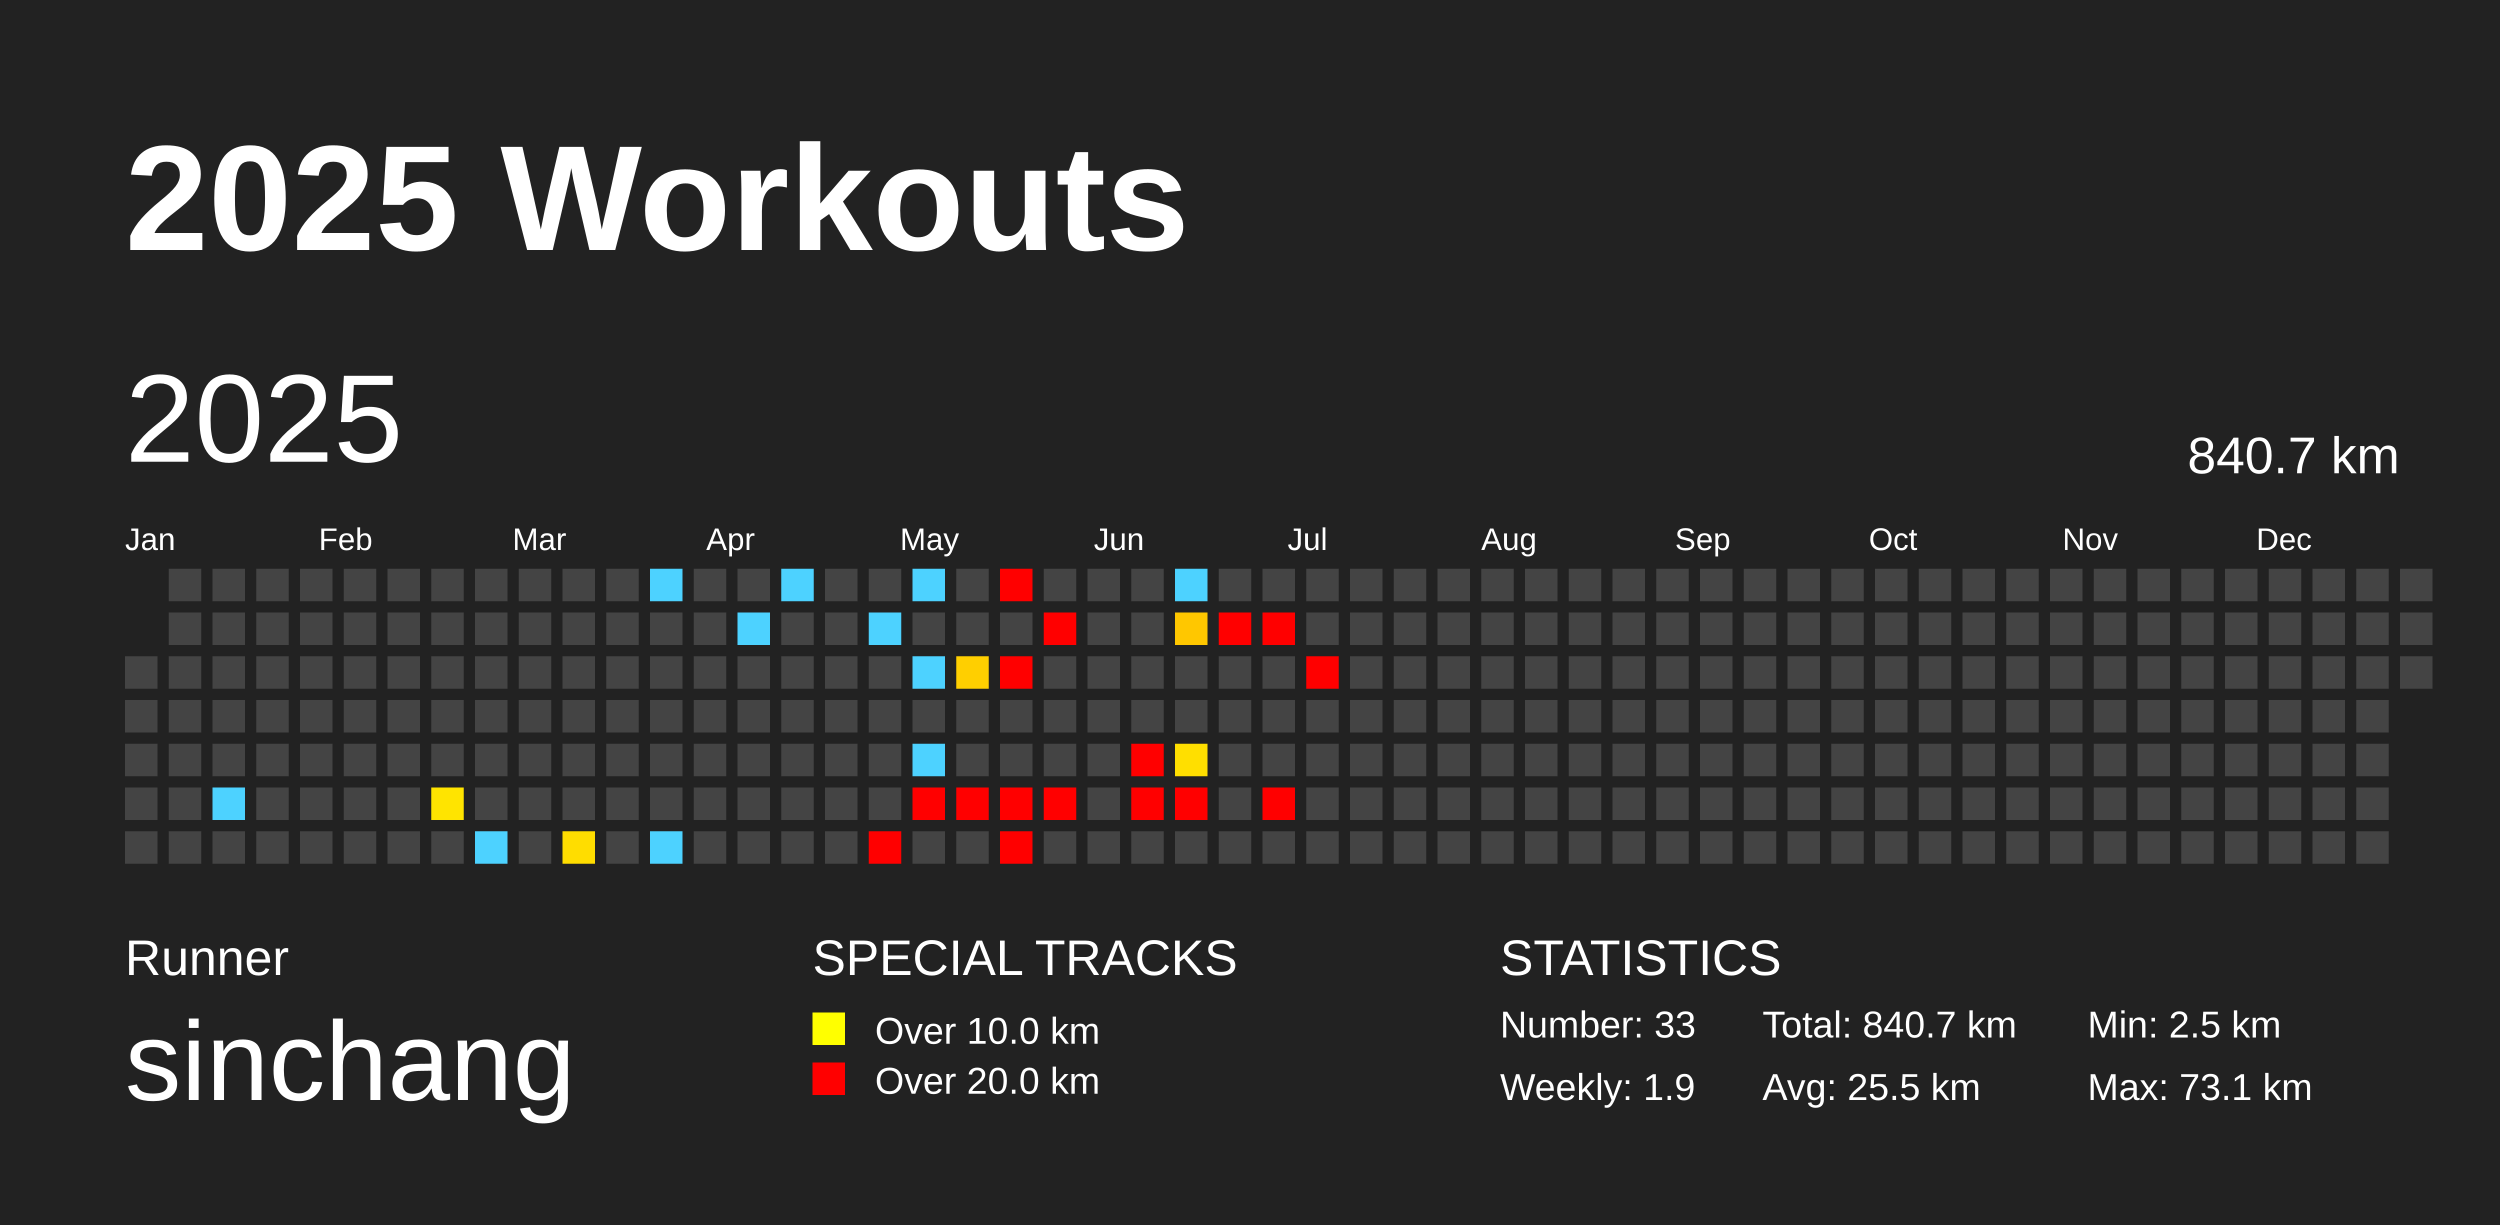
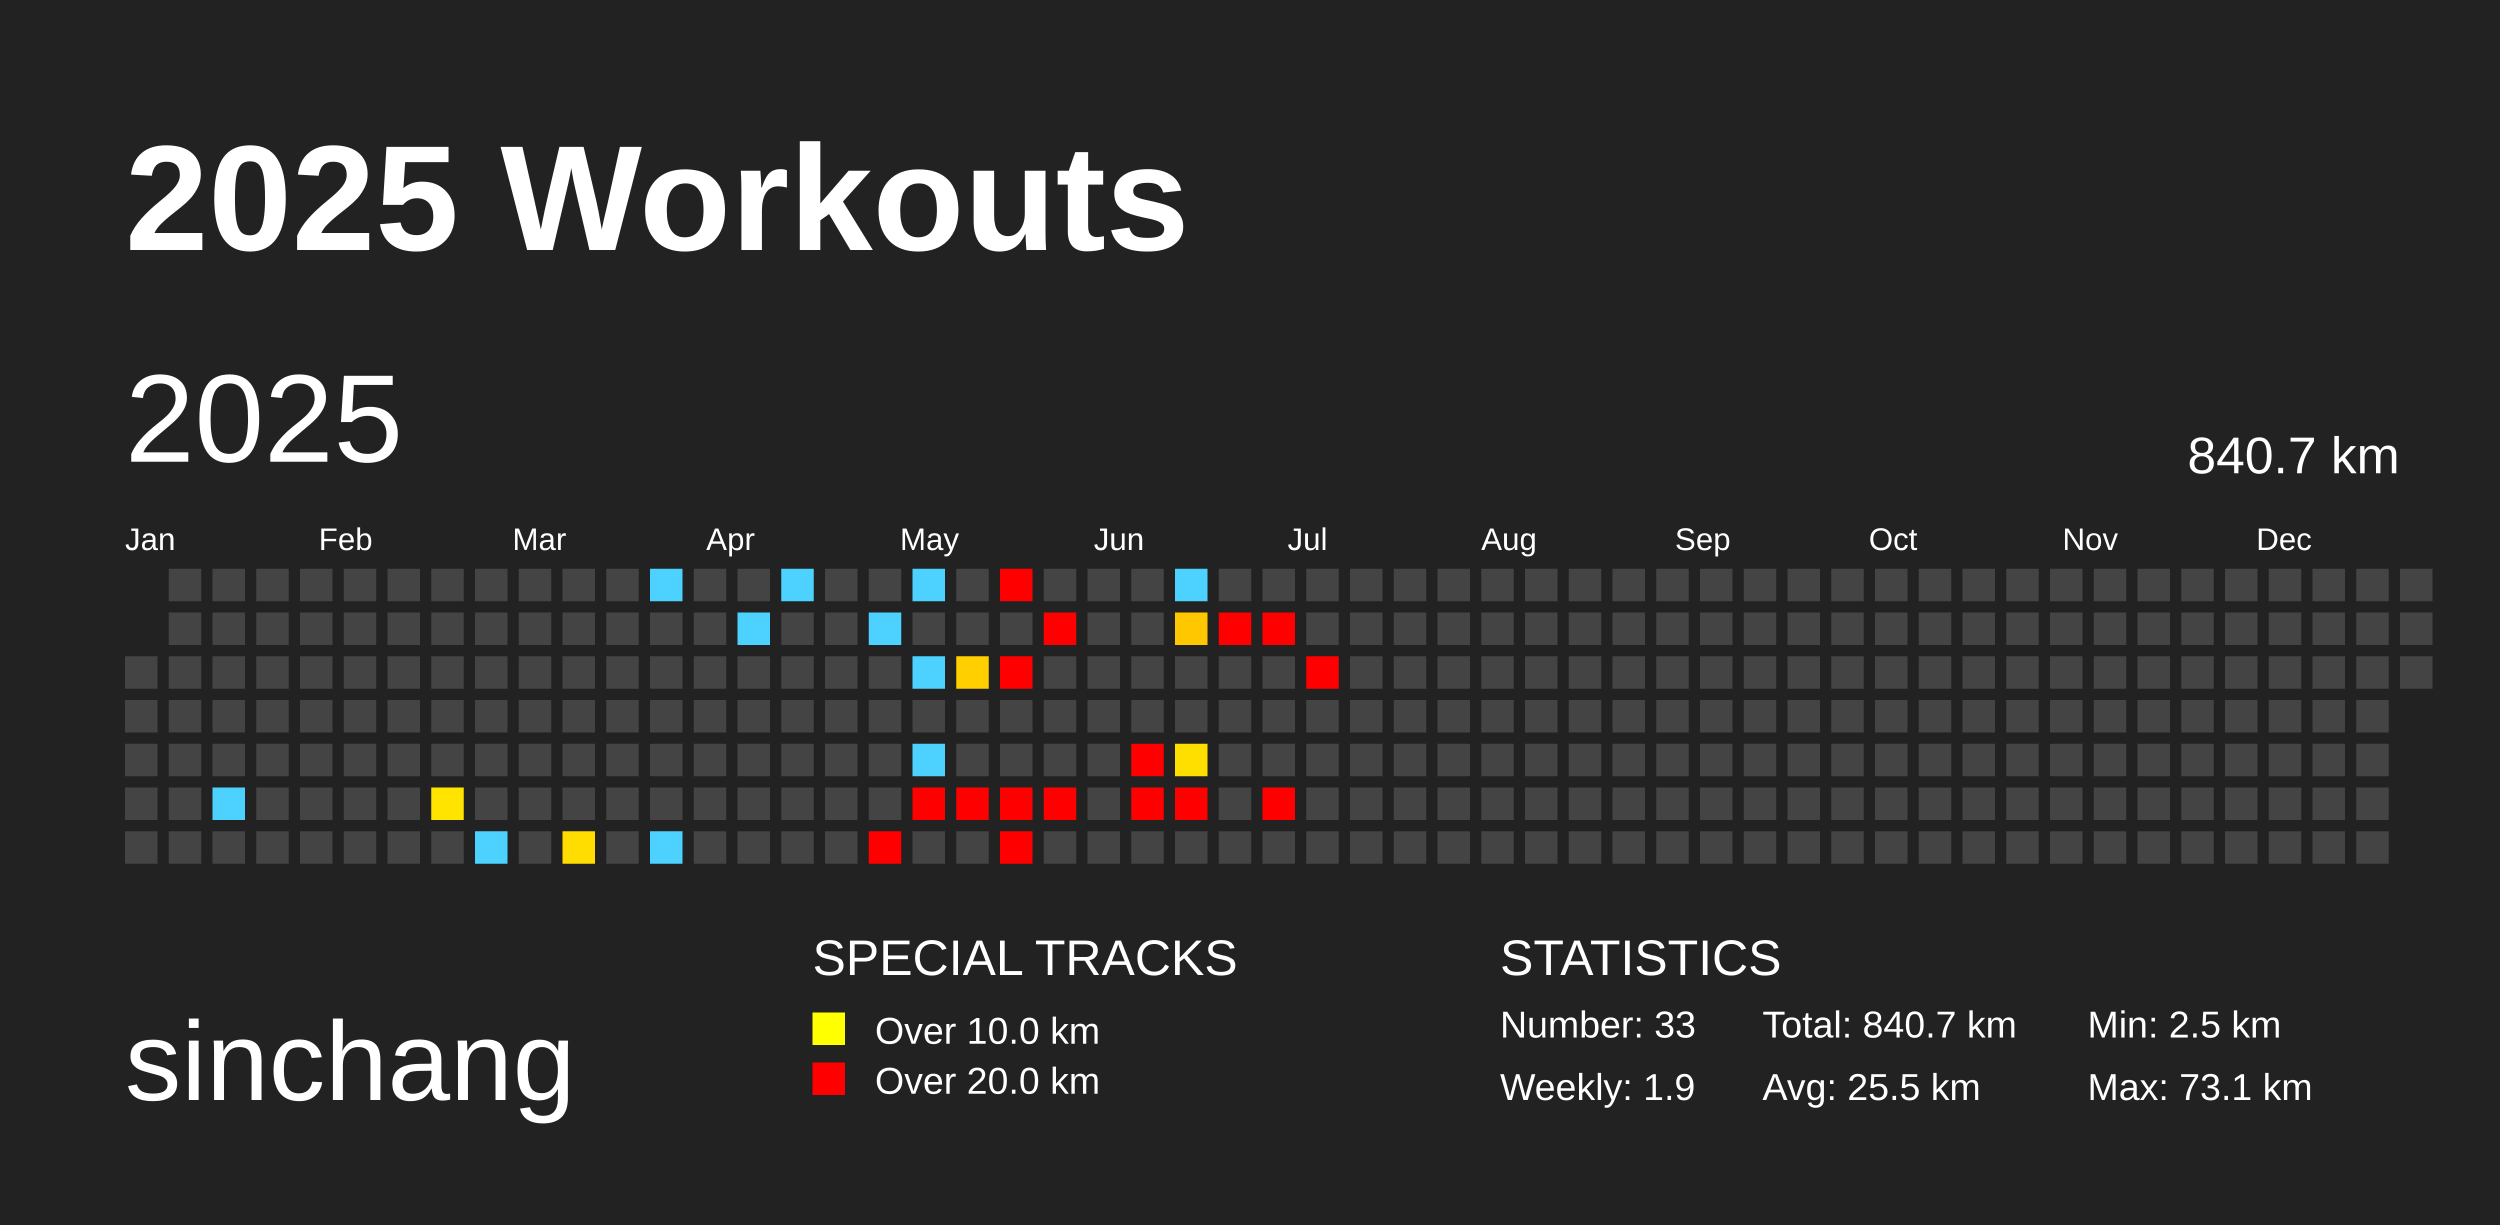
<svg xmlns="http://www.w3.org/2000/svg" baseProfile="full" height="98mm" version="1.1" viewBox="0,0,200,98" width="200mm">
  <defs />
  <rect fill="#222222" height="98" width="200" x="0" y="0" />
  <text fill="#FFFFFF" style="font-size:12px; font-family:Arial; font-weight:bold;" x="10" y="20">2025 Workouts</text>
-   <text fill="#FFFFFF" style="font-size:4px; font-family:Arial" x="10" y="78">Runner</text>
  <text fill="#FFFFFF" style="font-size:9px; font-family:Arial" x="10" y="88">sinchang</text>
  <text fill="#FFFFFF" style="font-size:4px; font-family:Arial" x="65" y="78">SPECIAL TRACKS</text>
  <rect fill="yellow" height="2.6" width="2.6" x="65" y="81" />
  <text fill="#FFFFFF" style="font-size:3px; font-family:Arial" x="70" y="83.5">Over 10.0 km</text>
  <rect fill="red" height="2.6" width="2.6" x="65" y="85" />
  <text fill="#FFFFFF" style="font-size:3px; font-family:Arial" x="70" y="87.5">Over 20.0 km</text>
  <text fill="#FFFFFF" style="font-size:4px; font-family:Arial" x="120" y="78">STATISTICS</text>
  <text fill="#FFFFFF" style="font-size:3px; font-family:Arial" x="120" y="83">Number: 33</text>
  <text fill="#FFFFFF" style="font-size:3px; font-family:Arial" x="120" y="88">Weekly: 1.9</text>
  <text fill="#FFFFFF" style="font-size:3px; font-family:Arial" x="141" y="83">Total: 840.7 km</text>
  <text fill="#FFFFFF" style="font-size:3px; font-family:Arial" x="141" y="88">Avg: 25.5 km</text>
  <text fill="#FFFFFF" style="font-size:3px; font-family:Arial" x="167" y="83">Min: 2.5 km</text>
  <text fill="#FFFFFF" style="font-size:3px; font-family:Arial" x="167" y="88">Max: 73.1 km</text>
  <text dominant-baseline="hanging" fill="#FFFFFF" style="font-size:10.0px; font-family:Arial;" x="10" y="30">2025</text>
  <text dominant-baseline="hanging" fill="#FFFFFF" style="font-size:4.125px; font-family:Arial;" x="175" y="35">840.7 km</text>
  <text fill="#FFFFFF" style="font-size:2.5px; font-family:Arial" x="10.0" y="44">Jan</text>
  <text fill="#FFFFFF" style="font-size:2.5px; font-family:Arial" x="25.5" y="44">Feb</text>
  <text fill="#FFFFFF" style="font-size:2.5px; font-family:Arial" x="41.0" y="44">Mar</text>
  <text fill="#FFFFFF" style="font-size:2.5px; font-family:Arial" x="56.5" y="44">Apr</text>
  <text fill="#FFFFFF" style="font-size:2.5px; font-family:Arial" x="72.0" y="44">May</text>
  <text fill="#FFFFFF" style="font-size:2.5px; font-family:Arial" x="87.5" y="44">Jun</text>
  <text fill="#FFFFFF" style="font-size:2.5px; font-family:Arial" x="103.0" y="44">Jul</text>
  <text fill="#FFFFFF" style="font-size:2.5px; font-family:Arial" x="118.5" y="44">Aug</text>
  <text fill="#FFFFFF" style="font-size:2.5px; font-family:Arial" x="134.0" y="44">Sep</text>
  <text fill="#FFFFFF" style="font-size:2.5px; font-family:Arial" x="149.5" y="44">Oct</text>
  <text fill="#FFFFFF" style="font-size:2.5px; font-family:Arial" x="165.0" y="44">Nov</text>
  <text fill="#FFFFFF" style="font-size:2.5px; font-family:Arial" x="180.5" y="44">Dec</text>
  <rect fill="#444444" height="2.6" width="2.6" x="10.0" y="52.5" />
  <rect fill="#444444" height="2.6" width="2.6" x="10.0" y="56.0" />
  <rect fill="#444444" height="2.6" width="2.6" x="10.0" y="59.5" />
  <rect fill="#444444" height="2.6" width="2.6" x="10.0" y="63.0" />
  <rect fill="#444444" height="2.6" width="2.6" x="10.0" y="66.5" />
  <rect fill="#444444" height="2.6" width="2.6" x="13.5" y="45.5" />
  <rect fill="#444444" height="2.6" width="2.6" x="13.5" y="49.0" />
  <rect fill="#444444" height="2.6" width="2.6" x="13.5" y="52.5" />
  <rect fill="#444444" height="2.6" width="2.6" x="13.5" y="56.0" />
  <rect fill="#444444" height="2.6" width="2.6" x="13.5" y="59.5" />
  <rect fill="#444444" height="2.6" width="2.6" x="13.5" y="63.0" />
  <rect fill="#444444" height="2.6" width="2.6" x="13.5" y="66.5" />
  <rect fill="#444444" height="2.6" width="2.6" x="17.0" y="45.5" />
  <rect fill="#444444" height="2.6" width="2.6" x="17.0" y="49.0" />
  <rect fill="#444444" height="2.6" width="2.6" x="17.0" y="52.5" />
  <rect fill="#444444" height="2.6" width="2.6" x="17.0" y="56.0" />
  <rect fill="#444444" height="2.6" width="2.6" x="17.0" y="59.5" />
  <rect fill="#4dd2ff" height="2.6" width="2.6" x="17.0" y="63.0" />
  <rect fill="#444444" height="2.6" width="2.6" x="17.0" y="66.5" />
  <rect fill="#444444" height="2.6" width="2.6" x="20.5" y="45.5" />
  <rect fill="#444444" height="2.6" width="2.6" x="20.5" y="49.0" />
  <rect fill="#444444" height="2.6" width="2.6" x="20.5" y="52.5" />
  <rect fill="#444444" height="2.6" width="2.6" x="20.5" y="56.0" />
  <rect fill="#444444" height="2.6" width="2.6" x="20.5" y="59.5" />
  <rect fill="#444444" height="2.6" width="2.6" x="20.5" y="63.0" />
  <rect fill="#444444" height="2.6" width="2.6" x="20.5" y="66.5" />
  <rect fill="#444444" height="2.6" width="2.6" x="24.0" y="45.5" />
  <rect fill="#444444" height="2.6" width="2.6" x="24.0" y="49.0" />
  <rect fill="#444444" height="2.6" width="2.6" x="24.0" y="52.5" />
  <rect fill="#444444" height="2.6" width="2.6" x="24.0" y="56.0" />
  <rect fill="#444444" height="2.6" width="2.6" x="24.0" y="59.5" />
  <rect fill="#444444" height="2.6" width="2.6" x="24.0" y="63.0" />
  <rect fill="#444444" height="2.6" width="2.6" x="24.0" y="66.5" />
  <rect fill="#444444" height="2.6" width="2.6" x="27.5" y="45.5" />
  <rect fill="#444444" height="2.6" width="2.6" x="27.5" y="49.0" />
  <rect fill="#444444" height="2.6" width="2.6" x="27.5" y="52.5" />
  <rect fill="#444444" height="2.6" width="2.6" x="27.5" y="56.0" />
  <rect fill="#444444" height="2.6" width="2.6" x="27.5" y="59.5" />
  <rect fill="#444444" height="2.6" width="2.6" x="27.5" y="63.0" />
  <rect fill="#444444" height="2.6" width="2.6" x="27.5" y="66.5" />
  <rect fill="#444444" height="2.6" width="2.6" x="31.0" y="45.5" />
  <rect fill="#444444" height="2.6" width="2.6" x="31.0" y="49.0" />
  <rect fill="#444444" height="2.6" width="2.6" x="31.0" y="52.5" />
  <rect fill="#444444" height="2.6" width="2.6" x="31.0" y="56.0" />
  <rect fill="#444444" height="2.6" width="2.6" x="31.0" y="59.5" />
  <rect fill="#444444" height="2.6" width="2.6" x="31.0" y="63.0" />
  <rect fill="#444444" height="2.6" width="2.6" x="31.0" y="66.5" />
  <rect fill="#444444" height="2.6" width="2.6" x="34.5" y="45.5" />
  <rect fill="#444444" height="2.6" width="2.6" x="34.5" y="49.0" />
  <rect fill="#444444" height="2.6" width="2.6" x="34.5" y="52.5" />
  <rect fill="#444444" height="2.6" width="2.6" x="34.5" y="56.0" />
  <rect fill="#444444" height="2.6" width="2.6" x="34.5" y="59.5" />
  <rect fill="#ffe400" height="2.6" width="2.6" x="34.5" y="63.0" />
  <rect fill="#444444" height="2.6" width="2.6" x="34.5" y="66.5" />
  <rect fill="#444444" height="2.6" width="2.6" x="38.0" y="45.5" />
  <rect fill="#444444" height="2.6" width="2.6" x="38.0" y="49.0" />
  <rect fill="#444444" height="2.6" width="2.6" x="38.0" y="52.5" />
  <rect fill="#444444" height="2.6" width="2.6" x="38.0" y="56.0" />
  <rect fill="#444444" height="2.6" width="2.6" x="38.0" y="59.5" />
  <rect fill="#444444" height="2.6" width="2.6" x="38.0" y="63.0" />
  <rect fill="#4dd2ff" height="2.6" width="2.6" x="38.0" y="66.5" />
  <rect fill="#444444" height="2.6" width="2.6" x="41.5" y="45.5" />
  <rect fill="#444444" height="2.6" width="2.6" x="41.5" y="49.0" />
  <rect fill="#444444" height="2.6" width="2.6" x="41.5" y="52.5" />
  <rect fill="#444444" height="2.6" width="2.6" x="41.5" y="56.0" />
  <rect fill="#444444" height="2.6" width="2.6" x="41.5" y="59.5" />
  <rect fill="#444444" height="2.6" width="2.6" x="41.5" y="63.0" />
  <rect fill="#444444" height="2.6" width="2.6" x="41.5" y="66.5" />
  <rect fill="#444444" height="2.6" width="2.6" x="45.0" y="45.5" />
  <rect fill="#444444" height="2.6" width="2.6" x="45.0" y="49.0" />
  <rect fill="#444444" height="2.6" width="2.6" x="45.0" y="52.5" />
  <rect fill="#444444" height="2.6" width="2.6" x="45.0" y="56.0" />
  <rect fill="#444444" height="2.6" width="2.6" x="45.0" y="59.5" />
  <rect fill="#444444" height="2.6" width="2.6" x="45.0" y="63.0" />
  <rect fill="#ffdd00" height="2.6" width="2.6" x="45.0" y="66.5" />
  <rect fill="#444444" height="2.6" width="2.6" x="48.5" y="45.5" />
  <rect fill="#444444" height="2.6" width="2.6" x="48.5" y="49.0" />
  <rect fill="#444444" height="2.6" width="2.6" x="48.5" y="52.5" />
  <rect fill="#444444" height="2.6" width="2.6" x="48.5" y="56.0" />
  <rect fill="#444444" height="2.6" width="2.6" x="48.5" y="59.5" />
  <rect fill="#444444" height="2.6" width="2.6" x="48.5" y="63.0" />
  <rect fill="#444444" height="2.6" width="2.6" x="48.5" y="66.5" />
  <rect fill="#4dd2ff" height="2.6" width="2.6" x="52.0" y="45.5" />
  <rect fill="#444444" height="2.6" width="2.6" x="52.0" y="49.0" />
  <rect fill="#444444" height="2.6" width="2.6" x="52.0" y="52.5" />
  <rect fill="#444444" height="2.6" width="2.6" x="52.0" y="56.0" />
  <rect fill="#444444" height="2.6" width="2.6" x="52.0" y="59.5" />
  <rect fill="#444444" height="2.6" width="2.6" x="52.0" y="63.0" />
  <rect fill="#4dd2ff" height="2.6" width="2.6" x="52.0" y="66.5" />
  <rect fill="#444444" height="2.6" width="2.6" x="55.5" y="45.5" />
  <rect fill="#444444" height="2.6" width="2.6" x="55.5" y="49.0" />
  <rect fill="#444444" height="2.6" width="2.6" x="55.5" y="52.5" />
  <rect fill="#444444" height="2.6" width="2.6" x="55.5" y="56.0" />
  <rect fill="#444444" height="2.6" width="2.6" x="55.5" y="59.5" />
  <rect fill="#444444" height="2.6" width="2.6" x="55.5" y="63.0" />
  <rect fill="#444444" height="2.6" width="2.6" x="55.5" y="66.5" />
  <rect fill="#444444" height="2.6" width="2.6" x="59.0" y="45.5" />
  <rect fill="#4dd2ff" height="2.6" width="2.6" x="59.0" y="49.0" />
  <rect fill="#444444" height="2.6" width="2.6" x="59.0" y="52.5" />
  <rect fill="#444444" height="2.6" width="2.6" x="59.0" y="56.0" />
  <rect fill="#444444" height="2.6" width="2.6" x="59.0" y="59.5" />
  <rect fill="#444444" height="2.6" width="2.6" x="59.0" y="63.0" />
  <rect fill="#444444" height="2.6" width="2.6" x="59.0" y="66.5" />
  <rect fill="#4dd2ff" height="2.6" width="2.6" x="62.5" y="45.5" />
  <rect fill="#444444" height="2.6" width="2.6" x="62.5" y="49.0" />
  <rect fill="#444444" height="2.6" width="2.6" x="62.5" y="52.5" />
  <rect fill="#444444" height="2.6" width="2.6" x="62.5" y="56.0" />
  <rect fill="#444444" height="2.6" width="2.6" x="62.5" y="59.5" />
  <rect fill="#444444" height="2.6" width="2.6" x="62.5" y="63.0" />
  <rect fill="#444444" height="2.6" width="2.6" x="62.5" y="66.5" />
  <rect fill="#444444" height="2.6" width="2.6" x="66.0" y="45.5" />
  <rect fill="#444444" height="2.6" width="2.6" x="66.0" y="49.0" />
  <rect fill="#444444" height="2.6" width="2.6" x="66.0" y="52.5" />
  <rect fill="#444444" height="2.6" width="2.6" x="66.0" y="56.0" />
  <rect fill="#444444" height="2.6" width="2.6" x="66.0" y="59.5" />
  <rect fill="#444444" height="2.6" width="2.6" x="66.0" y="63.0" />
  <rect fill="#444444" height="2.6" width="2.6" x="66.0" y="66.5" />
  <rect fill="#444444" height="2.6" width="2.6" x="69.5" y="45.5" />
  <rect fill="#4dd2ff" height="2.6" width="2.6" x="69.5" y="49.0" />
  <rect fill="#444444" height="2.6" width="2.6" x="69.5" y="52.5" />
  <rect fill="#444444" height="2.6" width="2.6" x="69.5" y="56.0" />
  <rect fill="#444444" height="2.6" width="2.6" x="69.5" y="59.5" />
  <rect fill="#444444" height="2.6" width="2.6" x="69.5" y="63.0" />
  <rect fill="red" height="2.6" width="2.6" x="69.5" y="66.5" />
  <rect fill="#4dd2ff" height="2.6" width="2.6" x="73.0" y="45.5" />
  <rect fill="#444444" height="2.6" width="2.6" x="73.0" y="49.0" />
  <rect fill="#4dd2ff" height="2.6" width="2.6" x="73.0" y="52.5" />
  <rect fill="#444444" height="2.6" width="2.6" x="73.0" y="56.0" />
  <rect fill="#4dd2ff" height="2.6" width="2.6" x="73.0" y="59.5" />
  <rect fill="red" height="2.6" width="2.6" x="73.0" y="63.0" />
  <rect fill="#444444" height="2.6" width="2.6" x="73.0" y="66.5" />
  <rect fill="#444444" height="2.6" width="2.6" x="76.5" y="45.5" />
  <rect fill="#444444" height="2.6" width="2.6" x="76.5" y="49.0" />
  <rect fill="#ffcf00" height="2.6" width="2.6" x="76.5" y="52.5" />
  <rect fill="#444444" height="2.6" width="2.6" x="76.5" y="56.0" />
  <rect fill="#444444" height="2.6" width="2.6" x="76.5" y="59.5" />
  <rect fill="red" height="2.6" width="2.6" x="76.5" y="63.0" />
  <rect fill="#444444" height="2.6" width="2.6" x="76.5" y="66.5" />
  <rect fill="red" height="2.6" width="2.6" x="80.0" y="45.5" />
  <rect fill="#444444" height="2.6" width="2.6" x="80.0" y="49.0" />
  <rect fill="red" height="2.6" width="2.6" x="80.0" y="52.5" />
  <rect fill="#444444" height="2.6" width="2.6" x="80.0" y="56.0" />
  <rect fill="#444444" height="2.6" width="2.6" x="80.0" y="59.5" />
  <rect fill="red" height="2.6" width="2.6" x="80.0" y="63.0" />
  <rect fill="red" height="2.6" width="2.6" x="80.0" y="66.5" />
  <rect fill="#444444" height="2.6" width="2.6" x="83.5" y="45.5" />
  <rect fill="red" height="2.6" width="2.6" x="83.5" y="49.0" />
  <rect fill="#444444" height="2.6" width="2.6" x="83.5" y="52.5" />
  <rect fill="#444444" height="2.6" width="2.6" x="83.5" y="56.0" />
  <rect fill="#444444" height="2.6" width="2.6" x="83.5" y="59.5" />
  <rect fill="red" height="2.6" width="2.6" x="83.5" y="63.0" />
  <rect fill="#444444" height="2.6" width="2.6" x="83.5" y="66.5" />
  <rect fill="#444444" height="2.6" width="2.6" x="87.0" y="45.5" />
  <rect fill="#444444" height="2.6" width="2.6" x="87.0" y="49.0" />
  <rect fill="#444444" height="2.6" width="2.6" x="87.0" y="52.5" />
  <rect fill="#444444" height="2.6" width="2.6" x="87.0" y="56.0" />
  <rect fill="#444444" height="2.6" width="2.6" x="87.0" y="59.5" />
  <rect fill="#444444" height="2.6" width="2.6" x="87.0" y="63.0" />
  <rect fill="#444444" height="2.6" width="2.6" x="87.0" y="66.5" />
  <rect fill="#444444" height="2.6" width="2.6" x="90.5" y="45.5" />
  <rect fill="#444444" height="2.6" width="2.6" x="90.5" y="49.0" />
  <rect fill="#444444" height="2.6" width="2.6" x="90.5" y="52.5" />
  <rect fill="#444444" height="2.6" width="2.6" x="90.5" y="56.0" />
  <rect fill="red" height="2.6" width="2.6" x="90.5" y="59.5" />
  <rect fill="red" height="2.6" width="2.6" x="90.5" y="63.0" />
  <rect fill="#444444" height="2.6" width="2.6" x="90.5" y="66.5" />
  <rect fill="#4dd2ff" height="2.6" width="2.6" x="94.0" y="45.5" />
  <rect fill="#ffc700" height="2.6" width="2.6" x="94.0" y="49.0" />
  <rect fill="#444444" height="2.6" width="2.6" x="94.0" y="52.5" />
  <rect fill="#444444" height="2.6" width="2.6" x="94.0" y="56.0" />
  <rect fill="#ffdf00" height="2.6" width="2.6" x="94.0" y="59.5" />
  <rect fill="red" height="2.6" width="2.6" x="94.0" y="63.0" />
  <rect fill="#444444" height="2.6" width="2.6" x="94.0" y="66.5" />
  <rect fill="#444444" height="2.6" width="2.6" x="97.5" y="45.5" />
  <rect fill="red" height="2.6" width="2.6" x="97.5" y="49.0" />
  <rect fill="#444444" height="2.6" width="2.6" x="97.5" y="52.5" />
  <rect fill="#444444" height="2.6" width="2.6" x="97.5" y="56.0" />
  <rect fill="#444444" height="2.6" width="2.6" x="97.5" y="59.5" />
  <rect fill="#444444" height="2.6" width="2.6" x="97.5" y="63.0" />
  <rect fill="#444444" height="2.6" width="2.6" x="97.5" y="66.5" />
  <rect fill="#444444" height="2.6" width="2.6" x="101.0" y="45.5" />
  <rect fill="red" height="2.6" width="2.6" x="101.0" y="49.0" />
  <rect fill="#444444" height="2.6" width="2.6" x="101.0" y="52.5" />
  <rect fill="#444444" height="2.6" width="2.6" x="101.0" y="56.0" />
  <rect fill="#444444" height="2.6" width="2.6" x="101.0" y="59.5" />
  <rect fill="red" height="2.6" width="2.6" x="101.0" y="63.0" />
  <rect fill="#444444" height="2.6" width="2.6" x="101.0" y="66.5" />
  <rect fill="#444444" height="2.6" width="2.6" x="104.5" y="45.5" />
  <rect fill="#444444" height="2.6" width="2.6" x="104.5" y="49.0" />
  <rect fill="red" height="2.6" width="2.6" x="104.5" y="52.5" />
  <rect fill="#444444" height="2.6" width="2.6" x="104.5" y="56.0" />
  <rect fill="#444444" height="2.6" width="2.6" x="104.5" y="59.5" />
  <rect fill="#444444" height="2.6" width="2.6" x="104.5" y="63.0" />
  <rect fill="#444444" height="2.6" width="2.6" x="104.5" y="66.5" />
  <rect fill="#444444" height="2.6" width="2.6" x="108.0" y="45.5" />
  <rect fill="#444444" height="2.6" width="2.6" x="108.0" y="49.0" />
  <rect fill="#444444" height="2.6" width="2.6" x="108.0" y="52.5" />
  <rect fill="#444444" height="2.6" width="2.6" x="108.0" y="56.0" />
  <rect fill="#444444" height="2.6" width="2.6" x="108.0" y="59.5" />
  <rect fill="#444444" height="2.6" width="2.6" x="108.0" y="63.0" />
  <rect fill="#444444" height="2.6" width="2.6" x="108.0" y="66.5" />
  <rect fill="#444444" height="2.6" width="2.6" x="111.5" y="45.5" />
  <rect fill="#444444" height="2.6" width="2.6" x="111.5" y="49.0" />
  <rect fill="#444444" height="2.6" width="2.6" x="111.5" y="52.5" />
  <rect fill="#444444" height="2.6" width="2.6" x="111.5" y="56.0" />
  <rect fill="#444444" height="2.6" width="2.6" x="111.5" y="59.5" />
  <rect fill="#444444" height="2.6" width="2.6" x="111.5" y="63.0" />
  <rect fill="#444444" height="2.6" width="2.6" x="111.5" y="66.5" />
  <rect fill="#444444" height="2.6" width="2.6" x="115.0" y="45.5" />
  <rect fill="#444444" height="2.6" width="2.6" x="115.0" y="49.0" />
  <rect fill="#444444" height="2.6" width="2.6" x="115.0" y="52.5" />
  <rect fill="#444444" height="2.6" width="2.6" x="115.0" y="56.0" />
  <rect fill="#444444" height="2.6" width="2.6" x="115.0" y="59.5" />
  <rect fill="#444444" height="2.6" width="2.6" x="115.0" y="63.0" />
  <rect fill="#444444" height="2.6" width="2.6" x="115.0" y="66.5" />
  <rect fill="#444444" height="2.6" width="2.6" x="118.5" y="45.5" />
  <rect fill="#444444" height="2.6" width="2.6" x="118.5" y="49.0" />
  <rect fill="#444444" height="2.6" width="2.6" x="118.5" y="52.5" />
  <rect fill="#444444" height="2.6" width="2.6" x="118.5" y="56.0" />
  <rect fill="#444444" height="2.6" width="2.6" x="118.5" y="59.5" />
  <rect fill="#444444" height="2.6" width="2.6" x="118.5" y="63.0" />
  <rect fill="#444444" height="2.6" width="2.6" x="118.5" y="66.5" />
  <rect fill="#444444" height="2.6" width="2.6" x="122.0" y="45.5" />
  <rect fill="#444444" height="2.6" width="2.6" x="122.0" y="49.0" />
  <rect fill="#444444" height="2.6" width="2.6" x="122.0" y="52.5" />
  <rect fill="#444444" height="2.6" width="2.6" x="122.0" y="56.0" />
  <rect fill="#444444" height="2.6" width="2.6" x="122.0" y="59.5" />
  <rect fill="#444444" height="2.6" width="2.6" x="122.0" y="63.0" />
  <rect fill="#444444" height="2.6" width="2.6" x="122.0" y="66.5" />
  <rect fill="#444444" height="2.6" width="2.6" x="125.5" y="45.5" />
  <rect fill="#444444" height="2.6" width="2.6" x="125.5" y="49.0" />
  <rect fill="#444444" height="2.6" width="2.6" x="125.5" y="52.5" />
  <rect fill="#444444" height="2.6" width="2.6" x="125.5" y="56.0" />
  <rect fill="#444444" height="2.6" width="2.6" x="125.5" y="59.5" />
  <rect fill="#444444" height="2.6" width="2.6" x="125.5" y="63.0" />
  <rect fill="#444444" height="2.6" width="2.6" x="125.5" y="66.5" />
  <rect fill="#444444" height="2.6" width="2.6" x="129.0" y="45.5" />
  <rect fill="#444444" height="2.6" width="2.6" x="129.0" y="49.0" />
  <rect fill="#444444" height="2.6" width="2.6" x="129.0" y="52.5" />
  <rect fill="#444444" height="2.6" width="2.6" x="129.0" y="56.0" />
  <rect fill="#444444" height="2.6" width="2.6" x="129.0" y="59.5" />
  <rect fill="#444444" height="2.6" width="2.6" x="129.0" y="63.0" />
  <rect fill="#444444" height="2.6" width="2.6" x="129.0" y="66.5" />
  <rect fill="#444444" height="2.6" width="2.6" x="132.5" y="45.5" />
  <rect fill="#444444" height="2.6" width="2.6" x="132.5" y="49.0" />
  <rect fill="#444444" height="2.6" width="2.6" x="132.5" y="52.5" />
  <rect fill="#444444" height="2.6" width="2.6" x="132.5" y="56.0" />
  <rect fill="#444444" height="2.6" width="2.6" x="132.5" y="59.5" />
  <rect fill="#444444" height="2.6" width="2.6" x="132.5" y="63.0" />
  <rect fill="#444444" height="2.6" width="2.6" x="132.5" y="66.5" />
  <rect fill="#444444" height="2.6" width="2.6" x="136.0" y="45.5" />
  <rect fill="#444444" height="2.6" width="2.6" x="136.0" y="49.0" />
  <rect fill="#444444" height="2.6" width="2.6" x="136.0" y="52.5" />
  <rect fill="#444444" height="2.6" width="2.6" x="136.0" y="56.0" />
  <rect fill="#444444" height="2.6" width="2.6" x="136.0" y="59.5" />
  <rect fill="#444444" height="2.6" width="2.6" x="136.0" y="63.0" />
  <rect fill="#444444" height="2.6" width="2.6" x="136.0" y="66.5" />
  <rect fill="#444444" height="2.6" width="2.6" x="139.5" y="45.5" />
  <rect fill="#444444" height="2.6" width="2.6" x="139.5" y="49.0" />
  <rect fill="#444444" height="2.6" width="2.6" x="139.5" y="52.5" />
  <rect fill="#444444" height="2.6" width="2.6" x="139.5" y="56.0" />
  <rect fill="#444444" height="2.6" width="2.6" x="139.5" y="59.5" />
  <rect fill="#444444" height="2.6" width="2.6" x="139.5" y="63.0" />
  <rect fill="#444444" height="2.6" width="2.6" x="139.5" y="66.5" />
  <rect fill="#444444" height="2.6" width="2.6" x="143.0" y="45.5" />
  <rect fill="#444444" height="2.6" width="2.6" x="143.0" y="49.0" />
  <rect fill="#444444" height="2.6" width="2.6" x="143.0" y="52.5" />
  <rect fill="#444444" height="2.6" width="2.6" x="143.0" y="56.0" />
  <rect fill="#444444" height="2.6" width="2.6" x="143.0" y="59.5" />
  <rect fill="#444444" height="2.6" width="2.6" x="143.0" y="63.0" />
  <rect fill="#444444" height="2.6" width="2.6" x="143.0" y="66.5" />
  <rect fill="#444444" height="2.6" width="2.6" x="146.5" y="45.5" />
  <rect fill="#444444" height="2.6" width="2.6" x="146.5" y="49.0" />
  <rect fill="#444444" height="2.6" width="2.6" x="146.5" y="52.5" />
  <rect fill="#444444" height="2.6" width="2.6" x="146.5" y="56.0" />
  <rect fill="#444444" height="2.6" width="2.6" x="146.5" y="59.5" />
  <rect fill="#444444" height="2.6" width="2.6" x="146.5" y="63.0" />
  <rect fill="#444444" height="2.6" width="2.6" x="146.5" y="66.5" />
  <rect fill="#444444" height="2.6" width="2.6" x="150.0" y="45.5" />
  <rect fill="#444444" height="2.6" width="2.6" x="150.0" y="49.0" />
  <rect fill="#444444" height="2.6" width="2.6" x="150.0" y="52.5" />
  <rect fill="#444444" height="2.6" width="2.6" x="150.0" y="56.0" />
  <rect fill="#444444" height="2.6" width="2.6" x="150.0" y="59.5" />
  <rect fill="#444444" height="2.6" width="2.6" x="150.0" y="63.0" />
  <rect fill="#444444" height="2.6" width="2.6" x="150.0" y="66.5" />
  <rect fill="#444444" height="2.6" width="2.6" x="153.5" y="45.5" />
  <rect fill="#444444" height="2.6" width="2.6" x="153.5" y="49.0" />
  <rect fill="#444444" height="2.6" width="2.6" x="153.5" y="52.5" />
  <rect fill="#444444" height="2.6" width="2.6" x="153.5" y="56.0" />
  <rect fill="#444444" height="2.6" width="2.6" x="153.5" y="59.5" />
  <rect fill="#444444" height="2.6" width="2.6" x="153.5" y="63.0" />
  <rect fill="#444444" height="2.6" width="2.6" x="153.5" y="66.5" />
  <rect fill="#444444" height="2.6" width="2.6" x="157.0" y="45.5" />
  <rect fill="#444444" height="2.6" width="2.6" x="157.0" y="49.0" />
  <rect fill="#444444" height="2.6" width="2.6" x="157.0" y="52.5" />
  <rect fill="#444444" height="2.6" width="2.6" x="157.0" y="56.0" />
  <rect fill="#444444" height="2.6" width="2.6" x="157.0" y="59.5" />
  <rect fill="#444444" height="2.6" width="2.6" x="157.0" y="63.0" />
  <rect fill="#444444" height="2.6" width="2.6" x="157.0" y="66.5" />
  <rect fill="#444444" height="2.6" width="2.6" x="160.5" y="45.5" />
  <rect fill="#444444" height="2.6" width="2.6" x="160.5" y="49.0" />
  <rect fill="#444444" height="2.6" width="2.6" x="160.5" y="52.5" />
  <rect fill="#444444" height="2.6" width="2.6" x="160.5" y="56.0" />
  <rect fill="#444444" height="2.6" width="2.6" x="160.5" y="59.5" />
  <rect fill="#444444" height="2.6" width="2.6" x="160.5" y="63.0" />
  <rect fill="#444444" height="2.6" width="2.6" x="160.5" y="66.5" />
  <rect fill="#444444" height="2.6" width="2.6" x="164.0" y="45.5" />
  <rect fill="#444444" height="2.6" width="2.6" x="164.0" y="49.0" />
  <rect fill="#444444" height="2.6" width="2.6" x="164.0" y="52.5" />
  <rect fill="#444444" height="2.6" width="2.6" x="164.0" y="56.0" />
  <rect fill="#444444" height="2.6" width="2.6" x="164.0" y="59.5" />
  <rect fill="#444444" height="2.6" width="2.6" x="164.0" y="63.0" />
  <rect fill="#444444" height="2.6" width="2.6" x="164.0" y="66.5" />
  <rect fill="#444444" height="2.6" width="2.6" x="167.5" y="45.5" />
  <rect fill="#444444" height="2.6" width="2.6" x="167.5" y="49.0" />
  <rect fill="#444444" height="2.6" width="2.6" x="167.5" y="52.5" />
  <rect fill="#444444" height="2.6" width="2.6" x="167.5" y="56.0" />
  <rect fill="#444444" height="2.6" width="2.6" x="167.5" y="59.5" />
  <rect fill="#444444" height="2.6" width="2.6" x="167.5" y="63.0" />
  <rect fill="#444444" height="2.6" width="2.6" x="167.5" y="66.5" />
  <rect fill="#444444" height="2.6" width="2.6" x="171.0" y="45.5" />
  <rect fill="#444444" height="2.6" width="2.6" x="171.0" y="49.0" />
  <rect fill="#444444" height="2.6" width="2.6" x="171.0" y="52.5" />
  <rect fill="#444444" height="2.6" width="2.6" x="171.0" y="56.0" />
  <rect fill="#444444" height="2.6" width="2.6" x="171.0" y="59.5" />
  <rect fill="#444444" height="2.6" width="2.6" x="171.0" y="63.0" />
  <rect fill="#444444" height="2.6" width="2.6" x="171.0" y="66.5" />
  <rect fill="#444444" height="2.6" width="2.6" x="174.5" y="45.5" />
  <rect fill="#444444" height="2.6" width="2.6" x="174.5" y="49.0" />
  <rect fill="#444444" height="2.6" width="2.6" x="174.5" y="52.5" />
  <rect fill="#444444" height="2.6" width="2.6" x="174.5" y="56.0" />
  <rect fill="#444444" height="2.6" width="2.6" x="174.5" y="59.5" />
  <rect fill="#444444" height="2.6" width="2.6" x="174.5" y="63.0" />
  <rect fill="#444444" height="2.6" width="2.6" x="174.5" y="66.5" />
  <rect fill="#444444" height="2.6" width="2.6" x="178.0" y="45.5" />
  <rect fill="#444444" height="2.6" width="2.6" x="178.0" y="49.0" />
  <rect fill="#444444" height="2.6" width="2.6" x="178.0" y="52.5" />
  <rect fill="#444444" height="2.6" width="2.6" x="178.0" y="56.0" />
  <rect fill="#444444" height="2.6" width="2.6" x="178.0" y="59.5" />
  <rect fill="#444444" height="2.6" width="2.6" x="178.0" y="63.0" />
  <rect fill="#444444" height="2.6" width="2.6" x="178.0" y="66.5" />
  <rect fill="#444444" height="2.6" width="2.6" x="181.5" y="45.5" />
  <rect fill="#444444" height="2.6" width="2.6" x="181.5" y="49.0" />
  <rect fill="#444444" height="2.6" width="2.6" x="181.5" y="52.5" />
  <rect fill="#444444" height="2.6" width="2.6" x="181.5" y="56.0" />
  <rect fill="#444444" height="2.6" width="2.6" x="181.5" y="59.5" />
  <rect fill="#444444" height="2.6" width="2.6" x="181.5" y="63.0" />
  <rect fill="#444444" height="2.6" width="2.6" x="181.5" y="66.5" />
  <rect fill="#444444" height="2.6" width="2.6" x="185.0" y="45.5" />
  <rect fill="#444444" height="2.6" width="2.6" x="185.0" y="49.0" />
  <rect fill="#444444" height="2.6" width="2.6" x="185.0" y="52.5" />
  <rect fill="#444444" height="2.6" width="2.6" x="185.0" y="56.0" />
  <rect fill="#444444" height="2.6" width="2.6" x="185.0" y="59.5" />
  <rect fill="#444444" height="2.6" width="2.6" x="185.0" y="63.0" />
  <rect fill="#444444" height="2.6" width="2.6" x="185.0" y="66.5" />
  <rect fill="#444444" height="2.6" width="2.6" x="188.5" y="45.5" />
  <rect fill="#444444" height="2.6" width="2.6" x="188.5" y="49.0" />
  <rect fill="#444444" height="2.6" width="2.6" x="188.5" y="52.5" />
  <rect fill="#444444" height="2.6" width="2.6" x="188.5" y="56.0" />
  <rect fill="#444444" height="2.6" width="2.6" x="188.5" y="59.5" />
  <rect fill="#444444" height="2.6" width="2.6" x="188.5" y="63.0" />
  <rect fill="#444444" height="2.6" width="2.6" x="188.5" y="66.5" />
  <rect fill="#444444" height="2.6" width="2.6" x="192.0" y="45.5" />
  <rect fill="#444444" height="2.6" width="2.6" x="192.0" y="49.0" />
  <rect fill="#444444" height="2.6" width="2.6" x="192.0" y="52.5" />
</svg>
